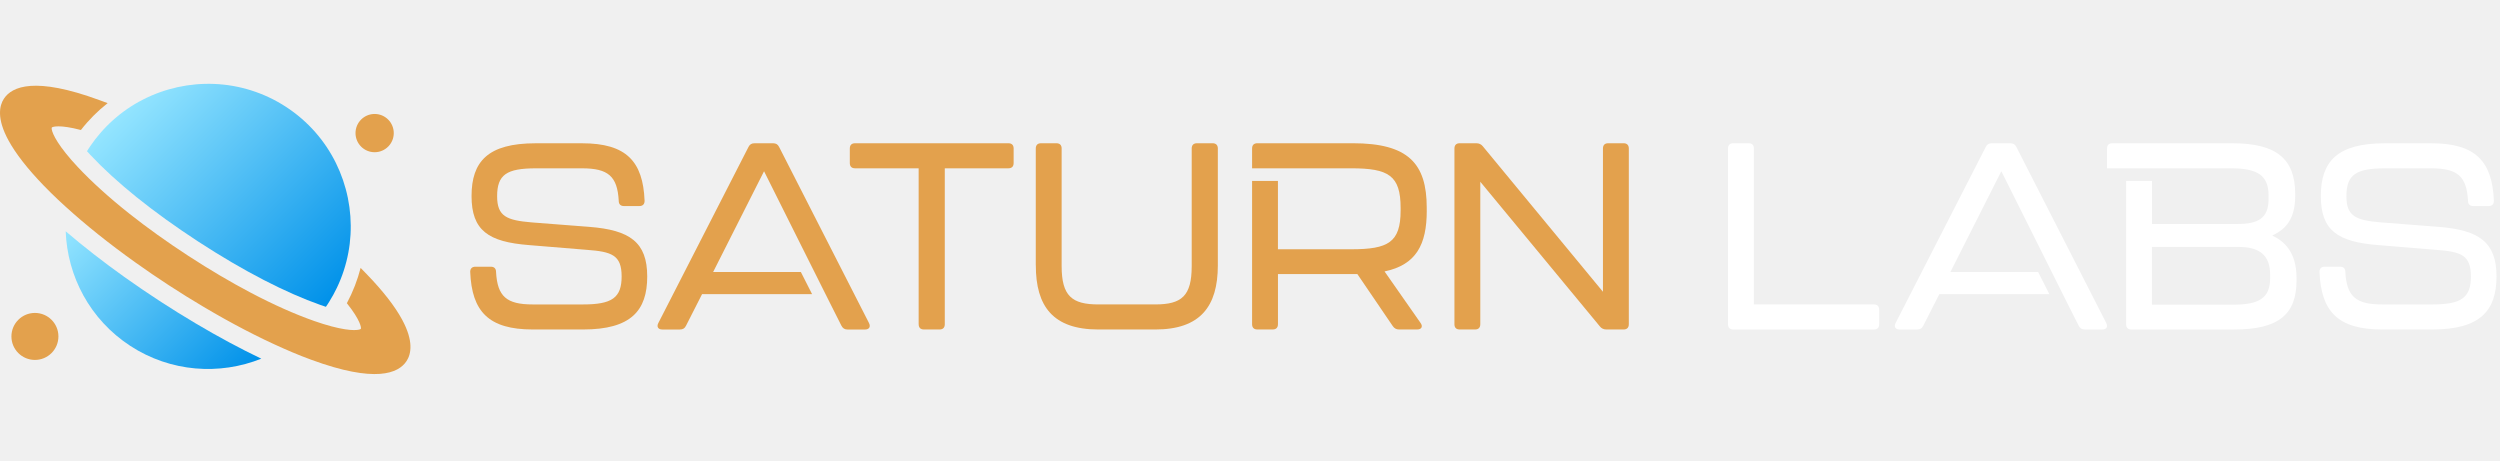
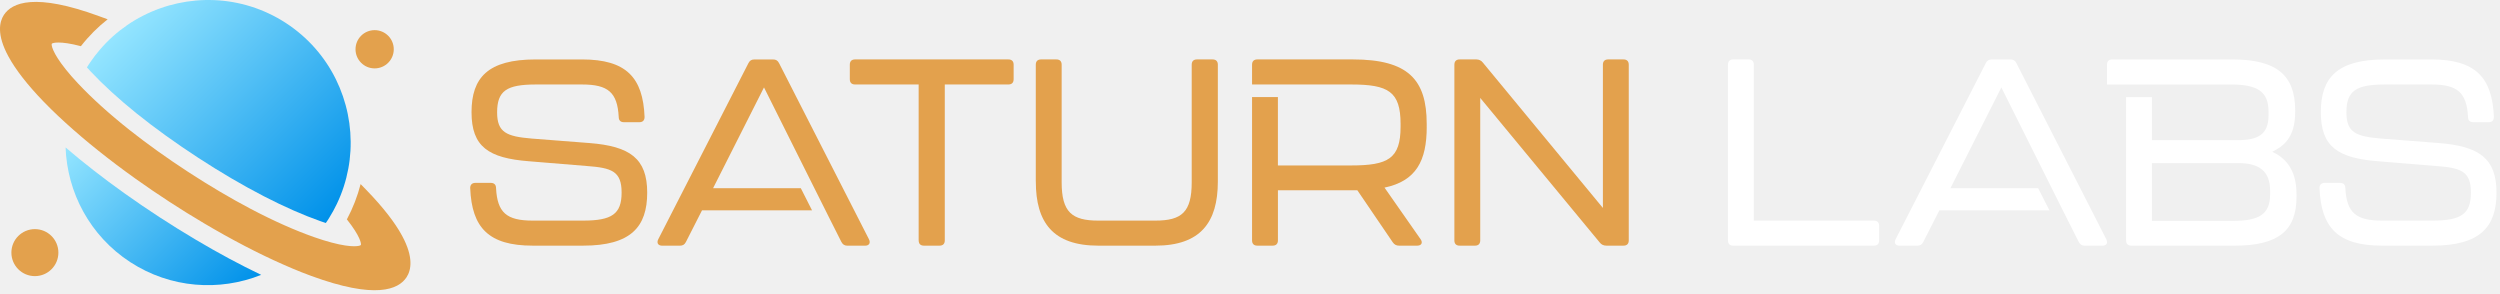
- <svg xmlns="http://www.w3.org/2000/svg" width="380" height="70" viewBox="0 0 380 70" fill="none">
-   <g clip-path="url(#clip0_581_8859)">
-     <path d="M61.798 54.878C60.57 56.764 57.056 58.262 47.307 54.682C46.821 54.504 46.327 54.312 45.822 54.116C45.368 53.935 44.907 53.747 44.441 53.551C43.982 53.36 43.519 53.158 43.052 52.949C39.268 51.283 35.161 49.143 30.964 46.653C29.219 45.621 27.461 44.528 25.7 43.382C23.939 42.235 22.23 41.071 20.579 39.891C16.611 37.06 12.996 34.171 9.938 31.383C9.556 31.039 9.189 30.695 8.824 30.354C8.455 30.007 8.101 29.661 7.749 29.319C7.362 28.94 6.99 28.56 6.628 28.188C4.172 25.645 2.37 23.334 1.277 21.316C-0.524 18.001 -0.091 16.054 0.589 15.012C1.817 13.124 5.331 11.626 15.08 15.206L16.364 15.675C14.871 16.847 13.503 18.212 12.297 19.762C9.077 18.911 7.961 19.252 7.871 19.392C7.78 19.532 7.917 20.694 9.997 23.291C10.259 23.617 10.552 23.968 10.876 24.343C11.158 24.662 11.462 25 11.796 25.355C11.823 25.38 11.846 25.41 11.874 25.439C13.944 27.64 16.581 30.038 19.733 32.532C22.349 34.599 25.323 36.739 28.625 38.889C31.927 41.04 35.084 42.892 38.033 44.449C41.59 46.325 44.846 47.764 47.697 48.768C47.738 48.783 47.774 48.794 47.809 48.806C48.268 48.967 48.701 49.112 49.106 49.237C49.58 49.385 50.016 49.51 50.424 49.617C53.637 50.468 54.758 50.124 54.847 49.983C54.941 49.846 54.799 48.684 52.725 46.088C53.649 44.36 54.343 42.556 54.814 40.721L55.762 41.695C58.221 44.24 60.022 46.549 61.113 48.567C62.914 51.884 62.484 53.826 61.801 54.873L61.798 54.878Z" fill="#E3A14D" />
-     <path d="M53.28 35.676C53.227 36.593 53.12 37.506 52.946 38.413C52.607 40.232 52.029 42.028 51.206 43.746C50.864 44.457 50.485 45.155 50.059 45.835C49.978 45.97 49.896 46.105 49.804 46.24C49.799 46.248 49.794 46.258 49.787 46.266C49.705 46.391 49.621 46.515 49.537 46.635C49.28 46.554 49.01 46.459 48.727 46.362C46.077 45.43 43.177 44.148 40.114 42.569C36.937 40.93 33.581 38.966 30.136 36.721C26.689 34.474 23.529 32.198 20.747 29.959C18.064 27.793 15.722 25.66 13.801 23.614C13.594 23.397 13.401 23.189 13.22 22.985C13.296 22.857 13.375 22.735 13.457 22.608C13.462 22.6 13.467 22.587 13.475 22.579C13.564 22.445 13.653 22.314 13.742 22.185C14.193 21.52 14.677 20.888 15.192 20.294C16.433 18.842 17.839 17.59 19.366 16.543C20.128 16.018 20.92 15.547 21.738 15.134C28.434 11.71 36.73 11.855 43.475 16.245C50.215 20.635 53.706 28.167 53.28 35.676Z" fill="url(#paint0_linear_581_8859)" />
-     <path d="M39.718 54.519C33.386 57.056 25.951 56.577 19.81 52.579C13.669 48.579 10.227 41.972 9.987 35.156C12.665 37.452 15.652 39.778 18.9 42.097C20.646 43.34 22.447 44.566 24.259 45.748C26.106 46.948 27.961 48.1 29.763 49.168C33.195 51.203 36.533 52.997 39.718 54.519Z" fill="url(#paint1_linear_581_8859)" />
-     <path d="M5.309 54.71C7.282 54.71 8.881 53.111 8.881 51.138C8.881 49.165 7.282 47.565 5.309 47.565C3.336 47.565 1.736 49.165 1.736 51.138C1.736 53.111 3.336 54.71 5.309 54.71Z" fill="#E3A14D" />
-     <path d="M56.945 23.137C58.55 23.137 59.852 21.835 59.852 20.23C59.852 18.624 58.55 17.322 56.945 17.322C55.339 17.322 54.037 18.624 54.037 20.23C54.037 21.835 55.339 23.137 56.945 23.137Z" fill="#E3A14D" />
-     <path d="M71.469 41.342C71.469 40.822 71.749 40.539 72.271 40.539H74.598C75.12 40.539 75.4 40.819 75.4 41.342C75.602 45.07 77.003 46.275 80.973 46.275H88.632C93.002 46.275 94.488 45.273 94.488 42.025C94.488 38.776 93.005 38.256 89.195 37.976L80.415 37.255C74.241 36.773 71.675 35.048 71.675 29.797C71.675 24.546 74.162 21.778 81.419 21.778H88.477C95.173 21.778 97.739 24.505 97.978 30.518C97.978 31.04 97.698 31.321 97.176 31.321H94.85C94.327 31.321 94.047 31.04 94.047 30.518C93.845 26.79 92.444 25.585 88.474 25.585H81.457C77.005 25.585 75.563 26.548 75.563 29.835C75.563 32.883 77.008 33.484 80.817 33.805L89.598 34.485C95.734 34.967 98.378 36.812 98.378 42.022C98.378 47.233 95.892 50.081 88.635 50.081H80.975C74.279 50.081 71.713 47.355 71.474 41.339L71.469 41.342Z" fill="#E3A14D" />
-     <path d="M139.635 49.279V25.583H129.973C129.451 25.583 129.171 25.302 129.171 24.78V22.576C129.171 22.054 129.451 21.773 129.973 21.773H153.27C153.792 21.773 154.073 22.054 154.073 22.576V24.78C154.073 25.302 153.792 25.583 153.27 25.583H143.608V49.279C143.608 49.801 143.327 50.082 142.805 50.082H140.441C139.918 50.082 139.638 49.801 139.638 49.279H139.635Z" fill="#E3A14D" />
-     <path d="M157.438 40.338V22.576C157.438 22.054 157.719 21.773 158.241 21.773H160.568C161.09 21.773 161.37 22.054 161.37 22.576V40.458C161.37 44.988 162.935 46.273 166.943 46.273H175.604C179.614 46.273 181.138 44.988 181.138 40.458V22.576C181.138 22.054 181.418 21.773 181.941 21.773H184.308C184.828 21.773 185.111 22.054 185.111 22.576V40.338C185.111 46.553 182.463 50.082 175.609 50.082H166.948C160.05 50.082 157.444 46.553 157.444 40.338H157.438Z" fill="#E3A14D" />
-     <path d="M221.075 49.279V22.576C221.075 22.054 221.355 21.773 221.877 21.773H224.403C224.802 21.773 225.164 21.934 225.404 22.255L243.648 44.349V22.576C243.648 22.054 243.928 21.773 244.45 21.773H246.777C247.299 21.773 247.58 22.054 247.58 22.576V49.279C247.58 49.801 247.299 50.082 246.777 50.082H244.17C243.77 50.082 243.409 49.921 243.169 49.6L225.004 27.626V49.279C225.004 49.801 224.723 50.082 224.201 50.082H221.875C221.353 50.082 221.072 49.801 221.072 49.279H221.075Z" fill="#E3A14D" />
-     <path d="M262.656 49.279V22.576C262.656 22.054 262.937 21.773 263.459 21.773H265.785C266.307 21.773 266.588 22.054 266.588 22.576V46.273H284.832C285.351 46.273 285.634 46.553 285.634 47.075V49.282C285.634 49.804 285.354 50.084 284.832 50.084H263.459C262.937 50.084 262.656 49.804 262.656 49.282V49.279Z" fill="white" />
-     <path d="M352.561 41.342C352.561 40.822 352.84 40.539 353.363 40.539H355.689C356.212 40.539 356.492 40.819 356.492 41.342C356.693 45.07 358.095 46.275 362.064 46.275H369.724C374.094 46.275 375.579 45.273 375.579 42.025C375.579 38.776 374.097 38.256 370.287 37.976L361.507 37.255C355.332 36.773 352.767 35.048 352.767 29.797C352.767 24.546 355.253 21.778 362.51 21.778H369.568C376.265 21.778 378.83 24.505 379.07 30.518C379.07 31.04 378.79 31.321 378.268 31.321H375.941C375.419 31.321 375.138 31.04 375.138 30.518C374.937 26.79 373.536 25.585 369.566 25.585H362.549C358.097 25.585 356.655 26.548 356.655 29.835C356.655 32.883 358.1 33.484 361.909 33.805L370.69 34.485C376.825 34.967 379.47 36.812 379.47 42.022C379.47 47.233 376.983 50.081 369.726 50.081H362.067C355.371 50.081 352.805 47.355 352.565 41.339L352.561 41.342Z" fill="white" />
-     <path d="M132.097 49.12L118.424 22.336C118.222 21.936 117.942 21.775 117.501 21.775H114.694C114.253 21.775 113.972 21.936 113.771 22.336L100.057 49.12C99.777 49.681 100.057 50.084 100.659 50.084H103.344C103.785 50.084 104.066 49.923 104.267 49.523L106.713 44.712H123.438L121.731 41.344H108.397L116.136 26.028L122.952 39.66L126.078 45.9L127.884 49.485C128.086 49.885 128.366 50.086 128.807 50.086H131.493C132.094 50.086 132.374 49.686 132.094 49.123L132.097 49.12Z" fill="#E3A14D" />
-     <path d="M320.16 49.12L306.487 22.336C306.286 21.936 306.005 21.775 305.565 21.775H302.757C302.316 21.775 302.036 21.936 301.834 22.336L288.121 49.12C287.841 49.681 288.121 50.084 288.722 50.084H291.408C291.848 50.084 292.129 49.923 292.33 49.523L294.777 44.712H311.502L309.794 41.344H296.463L304.201 26.028L311.224 40.075L314.351 46.318L315.948 49.485C316.149 49.885 316.43 50.086 316.87 50.086H319.556C320.158 50.086 320.437 49.686 320.157 49.123L320.16 49.12Z" fill="white" />
-     <path d="M345.382 35.807C347.025 35.005 348.87 33.723 348.87 29.794V29.394C348.829 24.221 346.103 21.775 339.328 21.775H321.071C320.549 21.775 320.269 22.056 320.269 22.578V25.585H339.127C343.097 25.585 344.821 26.627 344.821 29.715V30.276C344.821 33.203 343.178 34.044 340.13 34.044H327.1V27.503H323.171V49.281C323.171 49.803 323.451 50.084 323.973 50.084H339.611C346.386 50.084 349.074 47.757 349.074 42.626V42.264C349.074 38.174 347.069 36.61 345.385 35.807H345.382ZM345.061 42.264C345.061 45.352 343.336 46.313 339.407 46.313H327.097V37.532H340.25C343.376 37.532 345.061 38.735 345.061 41.741V42.264Z" fill="white" />
-     <path d="M216.863 32.039V31.558C216.863 24.862 214.055 21.773 205.636 21.773H191.12C190.597 21.773 190.317 22.054 190.317 22.576V25.583H205.394C211.048 25.583 212.893 26.666 212.893 31.596V31.996C212.893 36.847 211.008 37.889 205.394 37.889H194.246V27.499H190.317V49.276C190.317 49.799 190.597 50.079 191.12 50.079H193.446C193.968 50.079 194.249 49.799 194.249 49.276V41.658H206.319L211.693 49.557C211.932 49.919 212.254 50.079 212.656 50.079H215.423C216.065 50.079 216.305 49.638 215.945 49.116L210.452 41.258C215.263 40.257 216.868 37.169 216.868 32.037L216.863 32.039Z" fill="#E3A14D" />
+ <svg xmlns="http://www.w3.org/2000/svg" width="247" height="29" viewBox="0 0 247 29" fill="none">
+   <g clip-path="url(#clip0_714_9045)">
+     <path d="M40.169 27.389C39.37 28.614 37.087 29.588 30.75 27.261C30.433 27.145 30.112 27.021 29.784 26.893C29.489 26.776 29.19 26.653 28.887 26.526C28.588 26.401 28.287 26.271 27.984 26.135C25.524 25.052 22.855 23.66 20.127 22.042C18.992 21.372 17.849 20.661 16.705 19.916C15.561 19.171 14.449 18.414 13.376 17.647C10.797 15.807 8.447 13.929 6.46 12.117C6.211 11.893 5.973 11.67 5.736 11.448C5.496 11.223 5.266 10.997 5.037 10.775C4.785 10.528 4.543 10.282 4.308 10.04C2.712 8.387 1.541 6.885 0.83 5.573C-0.341 3.418 -0.059 2.153 0.383 1.476C1.181 0.249 3.465 -0.725 9.802 1.602L10.637 1.906C9.666 2.668 8.777 3.556 7.993 4.563C5.9 4.01 5.174 4.232 5.116 4.323C5.057 4.414 5.146 5.169 6.498 6.857C6.668 7.069 6.859 7.297 7.069 7.541C7.253 7.748 7.45 7.968 7.667 8.198C7.685 8.215 7.7 8.235 7.718 8.253C9.063 9.684 10.777 11.242 12.826 12.864C14.527 14.207 16.46 15.598 18.606 16.996C20.753 18.394 22.805 19.598 24.721 20.61C27.033 21.829 29.15 22.765 31.003 23.417C31.03 23.427 31.053 23.434 31.076 23.442C31.374 23.546 31.656 23.641 31.919 23.722C32.227 23.818 32.51 23.899 32.776 23.969C34.864 24.522 35.593 24.298 35.651 24.207C35.712 24.118 35.619 23.362 34.271 21.675C34.872 20.552 35.323 19.379 35.629 18.187L36.245 18.82C37.843 20.474 39.014 21.974 39.723 23.286C40.894 25.443 40.614 26.705 40.17 27.385L40.169 27.389Z" fill="#E3A14D" />
+     <path d="M34.625 14.908C34.59 15.505 34.521 16.098 34.408 16.687C34.188 17.87 33.812 19.037 33.277 20.154C33.055 20.616 32.808 21.069 32.532 21.512C32.479 21.599 32.426 21.687 32.366 21.775C32.363 21.78 32.359 21.787 32.354 21.791C32.301 21.873 32.247 21.954 32.192 22.032C32.025 21.979 31.849 21.917 31.666 21.855C29.943 21.248 28.058 20.415 26.067 19.388C24.002 18.323 21.821 17.047 19.582 15.587C17.341 14.127 15.287 12.648 13.478 11.192C11.734 9.784 10.212 8.398 8.964 7.068C8.829 6.927 8.704 6.791 8.586 6.659C8.636 6.576 8.687 6.497 8.74 6.414C8.743 6.409 8.747 6.401 8.752 6.396C8.81 6.308 8.867 6.223 8.925 6.139C9.219 5.707 9.533 5.296 9.868 4.91C10.674 3.966 11.589 3.153 12.581 2.472C13.076 2.131 13.591 1.824 14.123 1.556C18.475 -0.67 23.868 -0.575 28.252 2.278C32.633 5.132 34.902 10.028 34.625 14.908Z" fill="url(#paint0_linear_714_9045)" />
+     <path d="M25.805 27.156C21.69 28.805 16.857 28.494 12.865 25.895C8.874 23.295 6.636 19.001 6.48 14.57C8.221 16.062 10.162 17.575 12.274 19.082C13.409 19.89 14.579 20.687 15.757 21.455C16.958 22.235 18.163 22.984 19.334 23.678C21.565 25.001 23.735 26.167 25.805 27.156Z" fill="url(#paint1_linear_714_9045)" />
+     <path d="M3.447 27.281C4.729 27.281 5.769 26.241 5.769 24.959C5.769 23.676 4.729 22.637 3.447 22.637C2.165 22.637 1.125 23.676 1.125 24.959C1.125 26.241 2.165 27.281 3.447 27.281Z" fill="#E3A14D" />
+     <path d="M37.015 6.757C38.058 6.757 38.904 5.911 38.904 4.867C38.904 3.824 38.058 2.978 37.015 2.978C35.971 2.978 35.125 3.824 35.125 4.867C35.125 5.911 35.971 6.757 37.015 6.757Z" fill="#E3A14D" />
+     <path d="M46.453 18.589C46.453 18.252 46.635 18.068 46.975 18.068H48.487C48.826 18.068 49.009 18.25 49.009 18.589C49.139 21.012 50.05 21.796 52.631 21.796H57.609C60.45 21.796 61.415 21.145 61.415 19.033C61.415 16.922 60.452 16.584 57.975 16.401L52.268 15.933C48.255 15.62 46.587 14.498 46.587 11.085C46.587 7.672 48.203 5.873 52.921 5.873H57.508C61.861 5.873 63.529 7.645 63.684 11.554C63.684 11.893 63.502 12.075 63.163 12.075H61.651C61.311 12.075 61.129 11.893 61.129 11.554C60.998 9.131 60.087 8.347 57.507 8.347H52.945C50.052 8.347 49.115 8.973 49.115 11.11C49.115 13.091 50.054 13.482 52.53 13.69L58.237 14.133C62.225 14.445 63.944 15.645 63.944 19.032C63.944 22.419 62.328 24.27 57.611 24.27H52.632C48.28 24.27 46.612 22.498 46.456 18.588L46.453 18.589Z" fill="#E3A14D" />
+     <path d="M90.763 23.75V8.347H84.483C84.143 8.347 83.961 8.165 83.961 7.825V6.393C83.961 6.053 84.143 5.871 84.483 5.871H99.625C99.965 5.871 100.147 6.053 100.147 6.393V7.825C100.147 8.165 99.965 8.347 99.625 8.347H93.345V23.75C93.345 24.089 93.163 24.271 92.823 24.271H91.286C90.947 24.271 90.765 24.089 90.765 23.75H90.763Z" fill="#E3A14D" />
+     <path d="M102.336 17.938V6.393C102.336 6.053 102.518 5.871 102.858 5.871H104.37C104.709 5.871 104.892 6.053 104.892 6.393V18.016C104.892 20.961 105.909 21.796 108.514 21.796H114.143C116.75 21.796 117.741 20.961 117.741 18.016V6.393C117.741 6.053 117.923 5.871 118.262 5.871H119.801C120.139 5.871 120.323 6.053 120.323 6.393V17.938C120.323 21.978 118.602 24.271 114.147 24.271H108.517C104.034 24.271 102.339 21.978 102.339 17.938H102.336Z" fill="#E3A14D" />
+     <path d="M143.693 23.75V6.393C143.693 6.053 143.875 5.871 144.215 5.871H145.856C146.116 5.871 146.351 5.975 146.507 6.184L158.366 20.545V6.393C158.366 6.053 158.548 5.871 158.887 5.871H160.399C160.739 5.871 160.921 6.053 160.921 6.393V23.75C160.921 24.089 160.739 24.271 160.399 24.271H158.705C158.445 24.271 158.21 24.167 158.054 23.959L146.247 9.675V23.75C146.247 24.089 146.065 24.271 145.725 24.271H144.213C143.874 24.271 143.691 24.089 143.691 23.75H143.693Z" fill="#E3A14D" />
+     <path d="M170.723 23.75V6.393C170.723 6.053 170.905 5.871 171.244 5.871H172.757C173.096 5.871 173.278 6.053 173.278 6.393V21.796H185.137C185.474 21.796 185.658 21.978 185.658 22.317V23.751C185.658 24.091 185.476 24.273 185.137 24.273H171.244C170.905 24.273 170.723 24.091 170.723 23.751V23.75Z" fill="white" />
+     <path d="M229.164 18.589C229.164 18.252 229.346 18.068 229.686 18.068H231.198C231.537 18.068 231.72 18.25 231.72 18.589C231.85 21.012 232.761 21.796 235.341 21.796H240.32C243.161 21.796 244.126 21.145 244.126 19.033C244.126 16.922 243.162 16.584 240.686 16.401L234.979 15.933C230.966 15.62 229.298 14.498 229.298 11.085C229.298 7.672 230.914 5.873 235.632 5.873H240.219C244.572 5.873 246.239 7.645 246.395 11.554C246.395 11.893 246.213 12.075 245.874 12.075H244.361C244.022 12.075 243.84 11.893 243.84 11.554C243.709 9.131 242.798 8.347 240.218 8.347H235.656C232.763 8.347 231.826 8.973 231.826 11.11C231.826 13.091 232.765 13.482 235.241 13.69L240.948 14.133C244.936 14.445 246.655 15.645 246.655 19.032C246.655 22.419 245.039 24.27 240.322 24.27H235.343C230.991 24.27 229.323 22.498 229.167 18.588L229.164 18.589Z" fill="white" />
+     <path d="M85.857 23.647L76.97 6.237C76.839 5.977 76.657 5.873 76.371 5.873H74.545C74.259 5.873 74.076 5.977 73.946 6.237L65.032 23.647C64.85 24.012 65.032 24.273 65.423 24.273H67.168C67.455 24.273 67.637 24.169 67.768 23.909L69.358 20.782H80.23L79.12 18.593H70.453L75.483 8.637L79.913 17.498L81.945 21.554L83.119 23.884C83.25 24.144 83.433 24.275 83.719 24.275H85.465C85.856 24.275 86.038 24.015 85.856 23.649L85.857 23.647Z" fill="#E3A14D" />
+     <path d="M208.107 23.647L199.22 6.237C199.089 5.977 198.907 5.873 198.621 5.873H196.795C196.509 5.873 196.327 5.977 196.196 6.237L187.282 23.647C187.1 24.012 187.282 24.273 187.673 24.273H189.418C189.705 24.273 189.887 24.169 190.018 23.909L191.608 20.782H202.48L201.37 18.593H192.704L197.734 8.637L202.299 17.768L204.331 21.826L205.369 23.884C205.5 24.144 205.683 24.275 205.969 24.275H207.715C208.106 24.275 208.288 24.015 208.105 23.649L208.107 23.647Z" fill="white" />
+     <path d="M224.496 14.994C225.564 14.472 226.763 13.639 226.763 11.085V10.825C226.736 7.463 224.964 5.873 220.56 5.873H208.693C208.354 5.873 208.172 6.055 208.172 6.395V8.349H220.43C223.01 8.349 224.131 9.026 224.131 11.034V11.398C224.131 13.301 223.063 13.848 221.082 13.848H212.612V9.596H210.058V23.752C210.058 24.091 210.241 24.273 210.58 24.273H220.744C225.148 24.273 226.896 22.761 226.896 19.426V19.191C226.896 16.532 225.592 15.515 224.497 14.994H224.496ZM224.287 19.191C224.287 21.198 223.166 21.822 220.612 21.822H212.611V16.115H221.16C223.192 16.115 224.287 16.897 224.287 18.851V19.191Z" fill="white" />
+     <path d="M140.958 12.544V12.231C140.958 7.878 139.133 5.871 133.66 5.871H124.225C123.885 5.871 123.703 6.053 123.703 6.393V8.347H133.503C137.178 8.347 138.377 9.051 138.377 12.256V12.516C138.377 15.669 137.152 16.346 133.503 16.346H126.257V9.593H123.703V23.748C123.703 24.088 123.885 24.27 124.225 24.27H125.737C126.076 24.27 126.259 24.088 126.259 23.748V18.796H134.104L137.597 23.93C137.753 24.166 137.962 24.27 138.223 24.27H140.022C140.439 24.27 140.595 23.983 140.361 23.644L136.79 18.536C139.918 17.885 140.961 15.878 140.961 12.542L140.958 12.544Z" fill="#E3A14D" />
  </g>
  <defs>
-     <linearGradient id="paint0_linear_581_8859" x1="22.207" y1="13.185" x2="52.599" y2="43.578" gradientUnits="userSpaceOnUse">
+     <linearGradient id="paint0_linear_714_9045" x1="14.427" y1="0.289" x2="34.183" y2="20.045" gradientUnits="userSpaceOnUse">
      <stop stop-color="#94E5FF" />
      <stop offset="1" stop-color="#0091E9" />
    </linearGradient>
-     <linearGradient id="paint1_linear_581_8859" x1="10.515" y1="34.629" x2="35.06" y2="59.177" gradientUnits="userSpaceOnUse">
+     <linearGradient id="paint1_linear_714_9045" x1="6.823" y1="14.227" x2="22.777" y2="30.184" gradientUnits="userSpaceOnUse">
      <stop stop-color="#94E5FF" />
      <stop offset="1" stop-color="#0091E9" />
    </linearGradient>
-     <clipPath id="clip0_581_8859">
-       <rect width="380" height="44.519" fill="white" transform="translate(0 12.7402)" />
+     <clipPath id="clip0_714_9045">
+       <rect width="247" height="28.937" fill="white" />
    </clipPath>
  </defs>
</svg>
